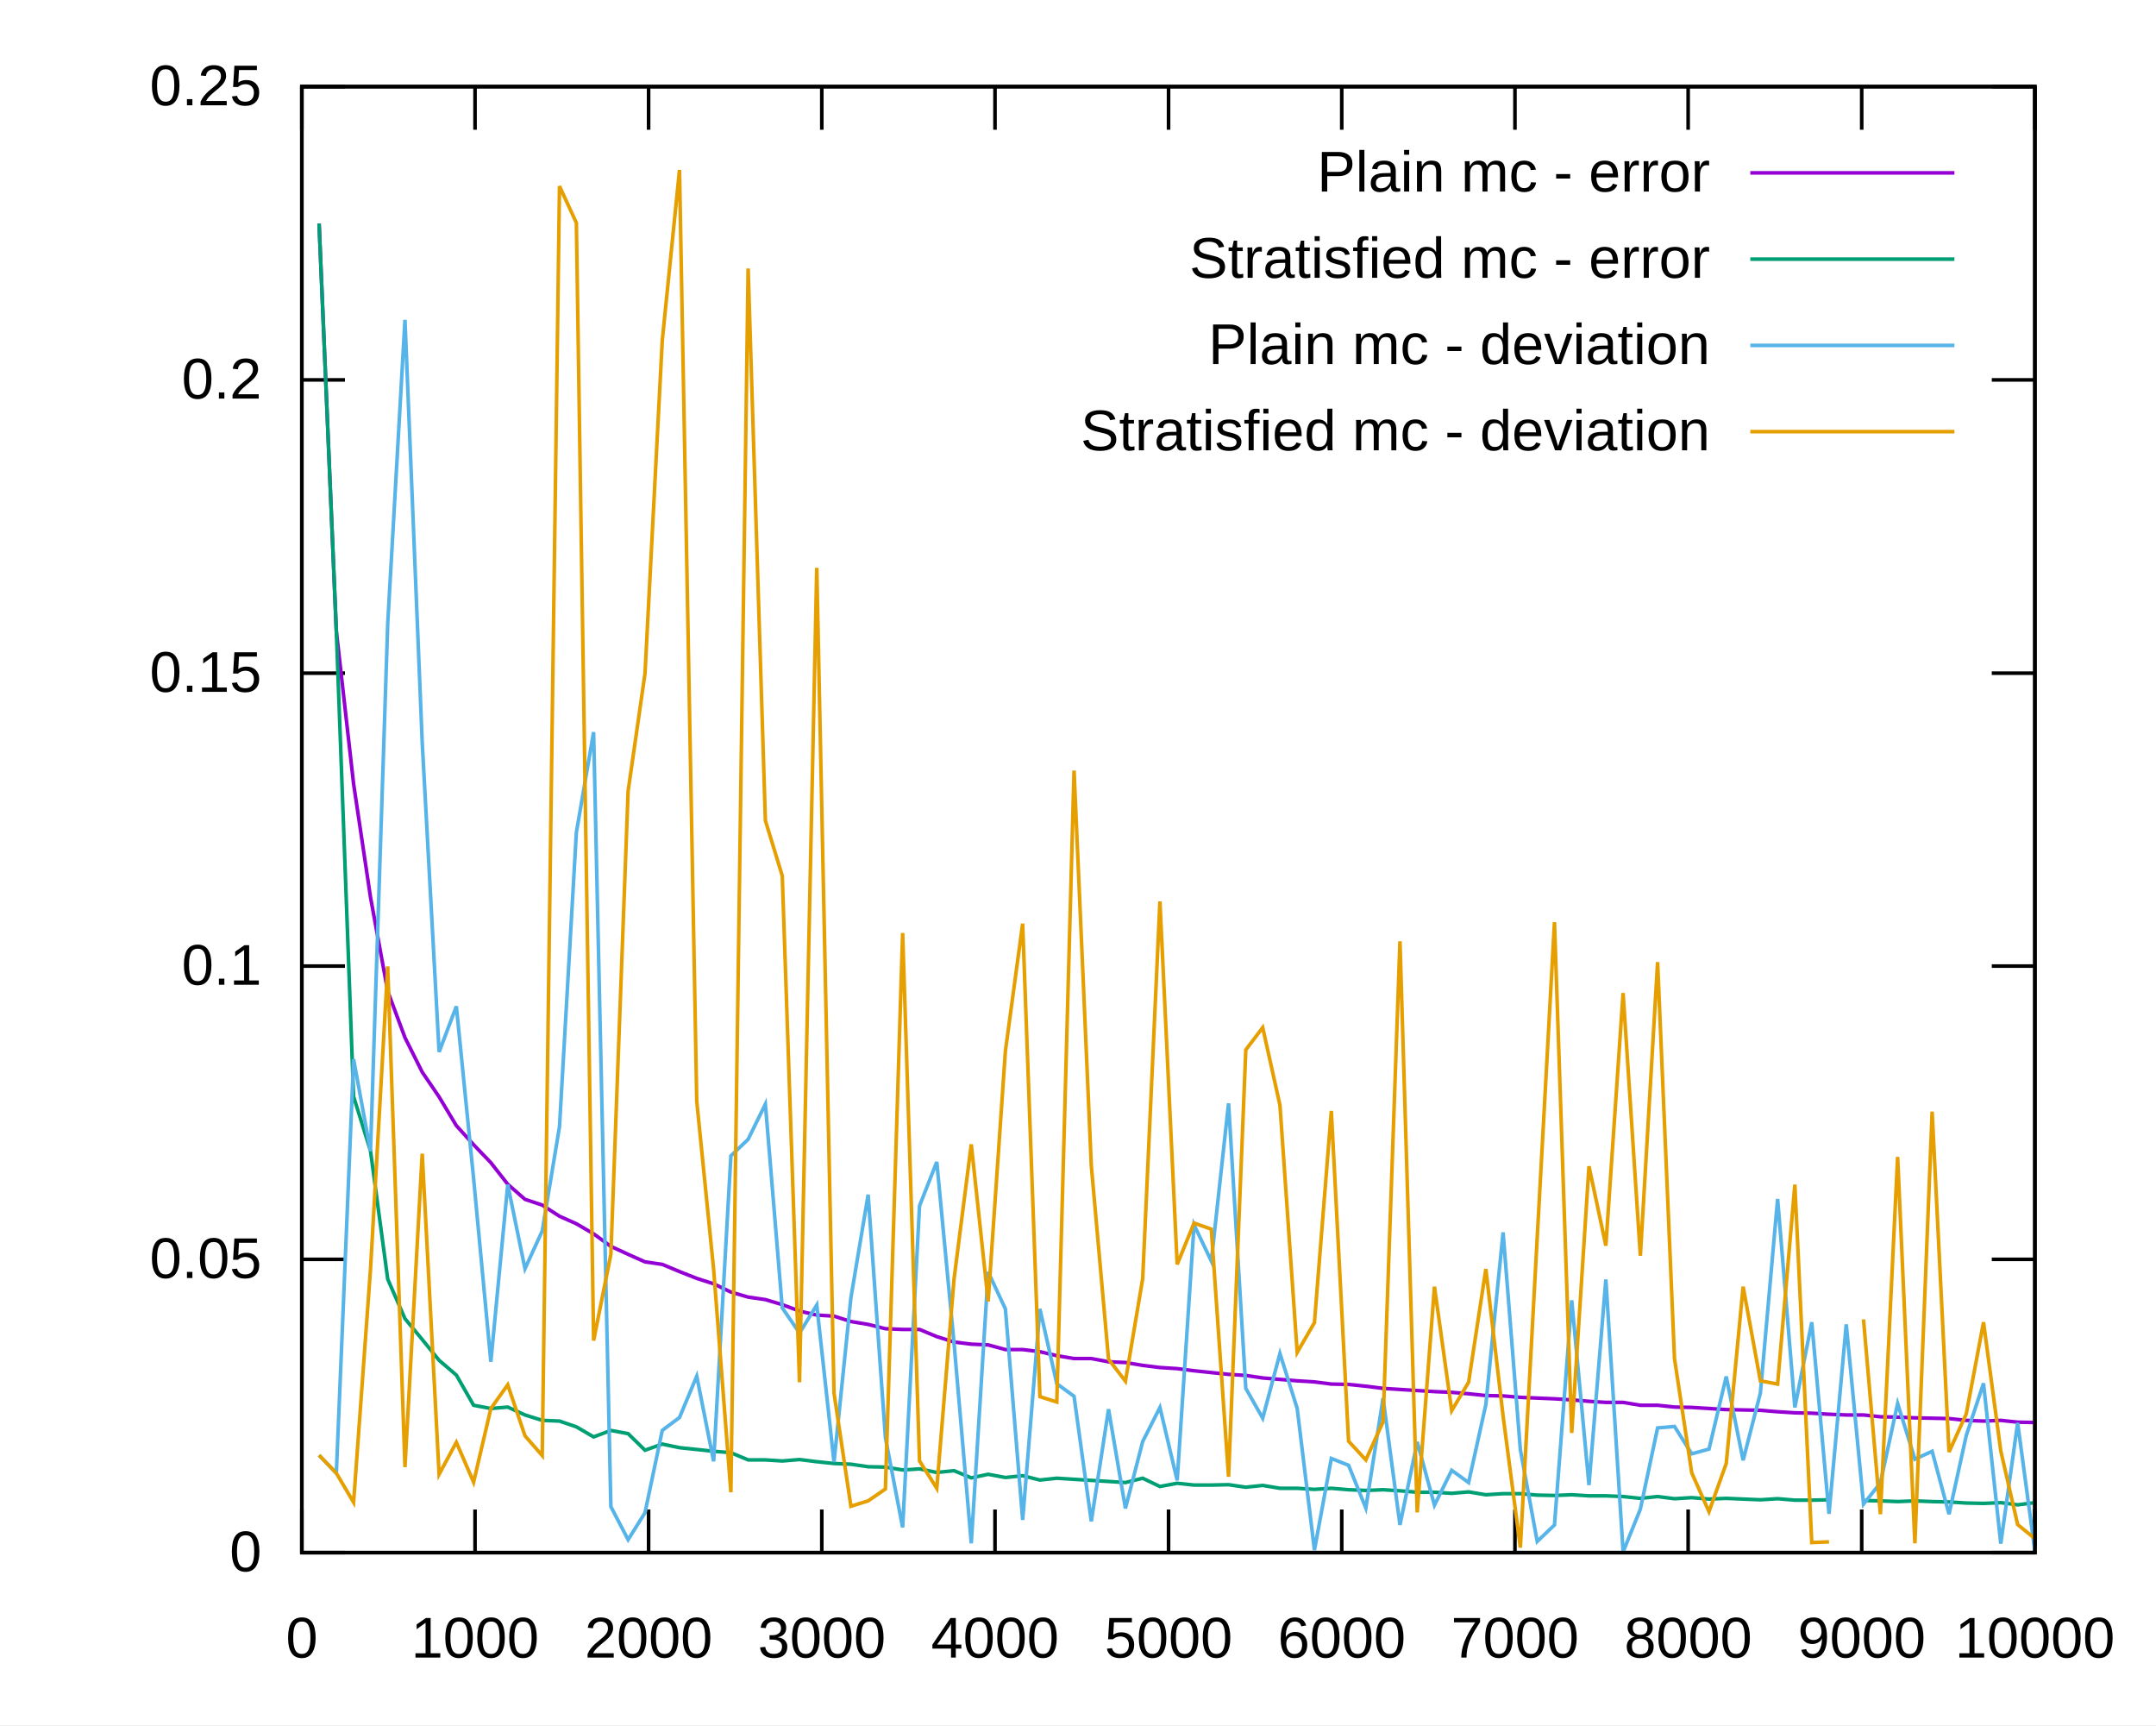
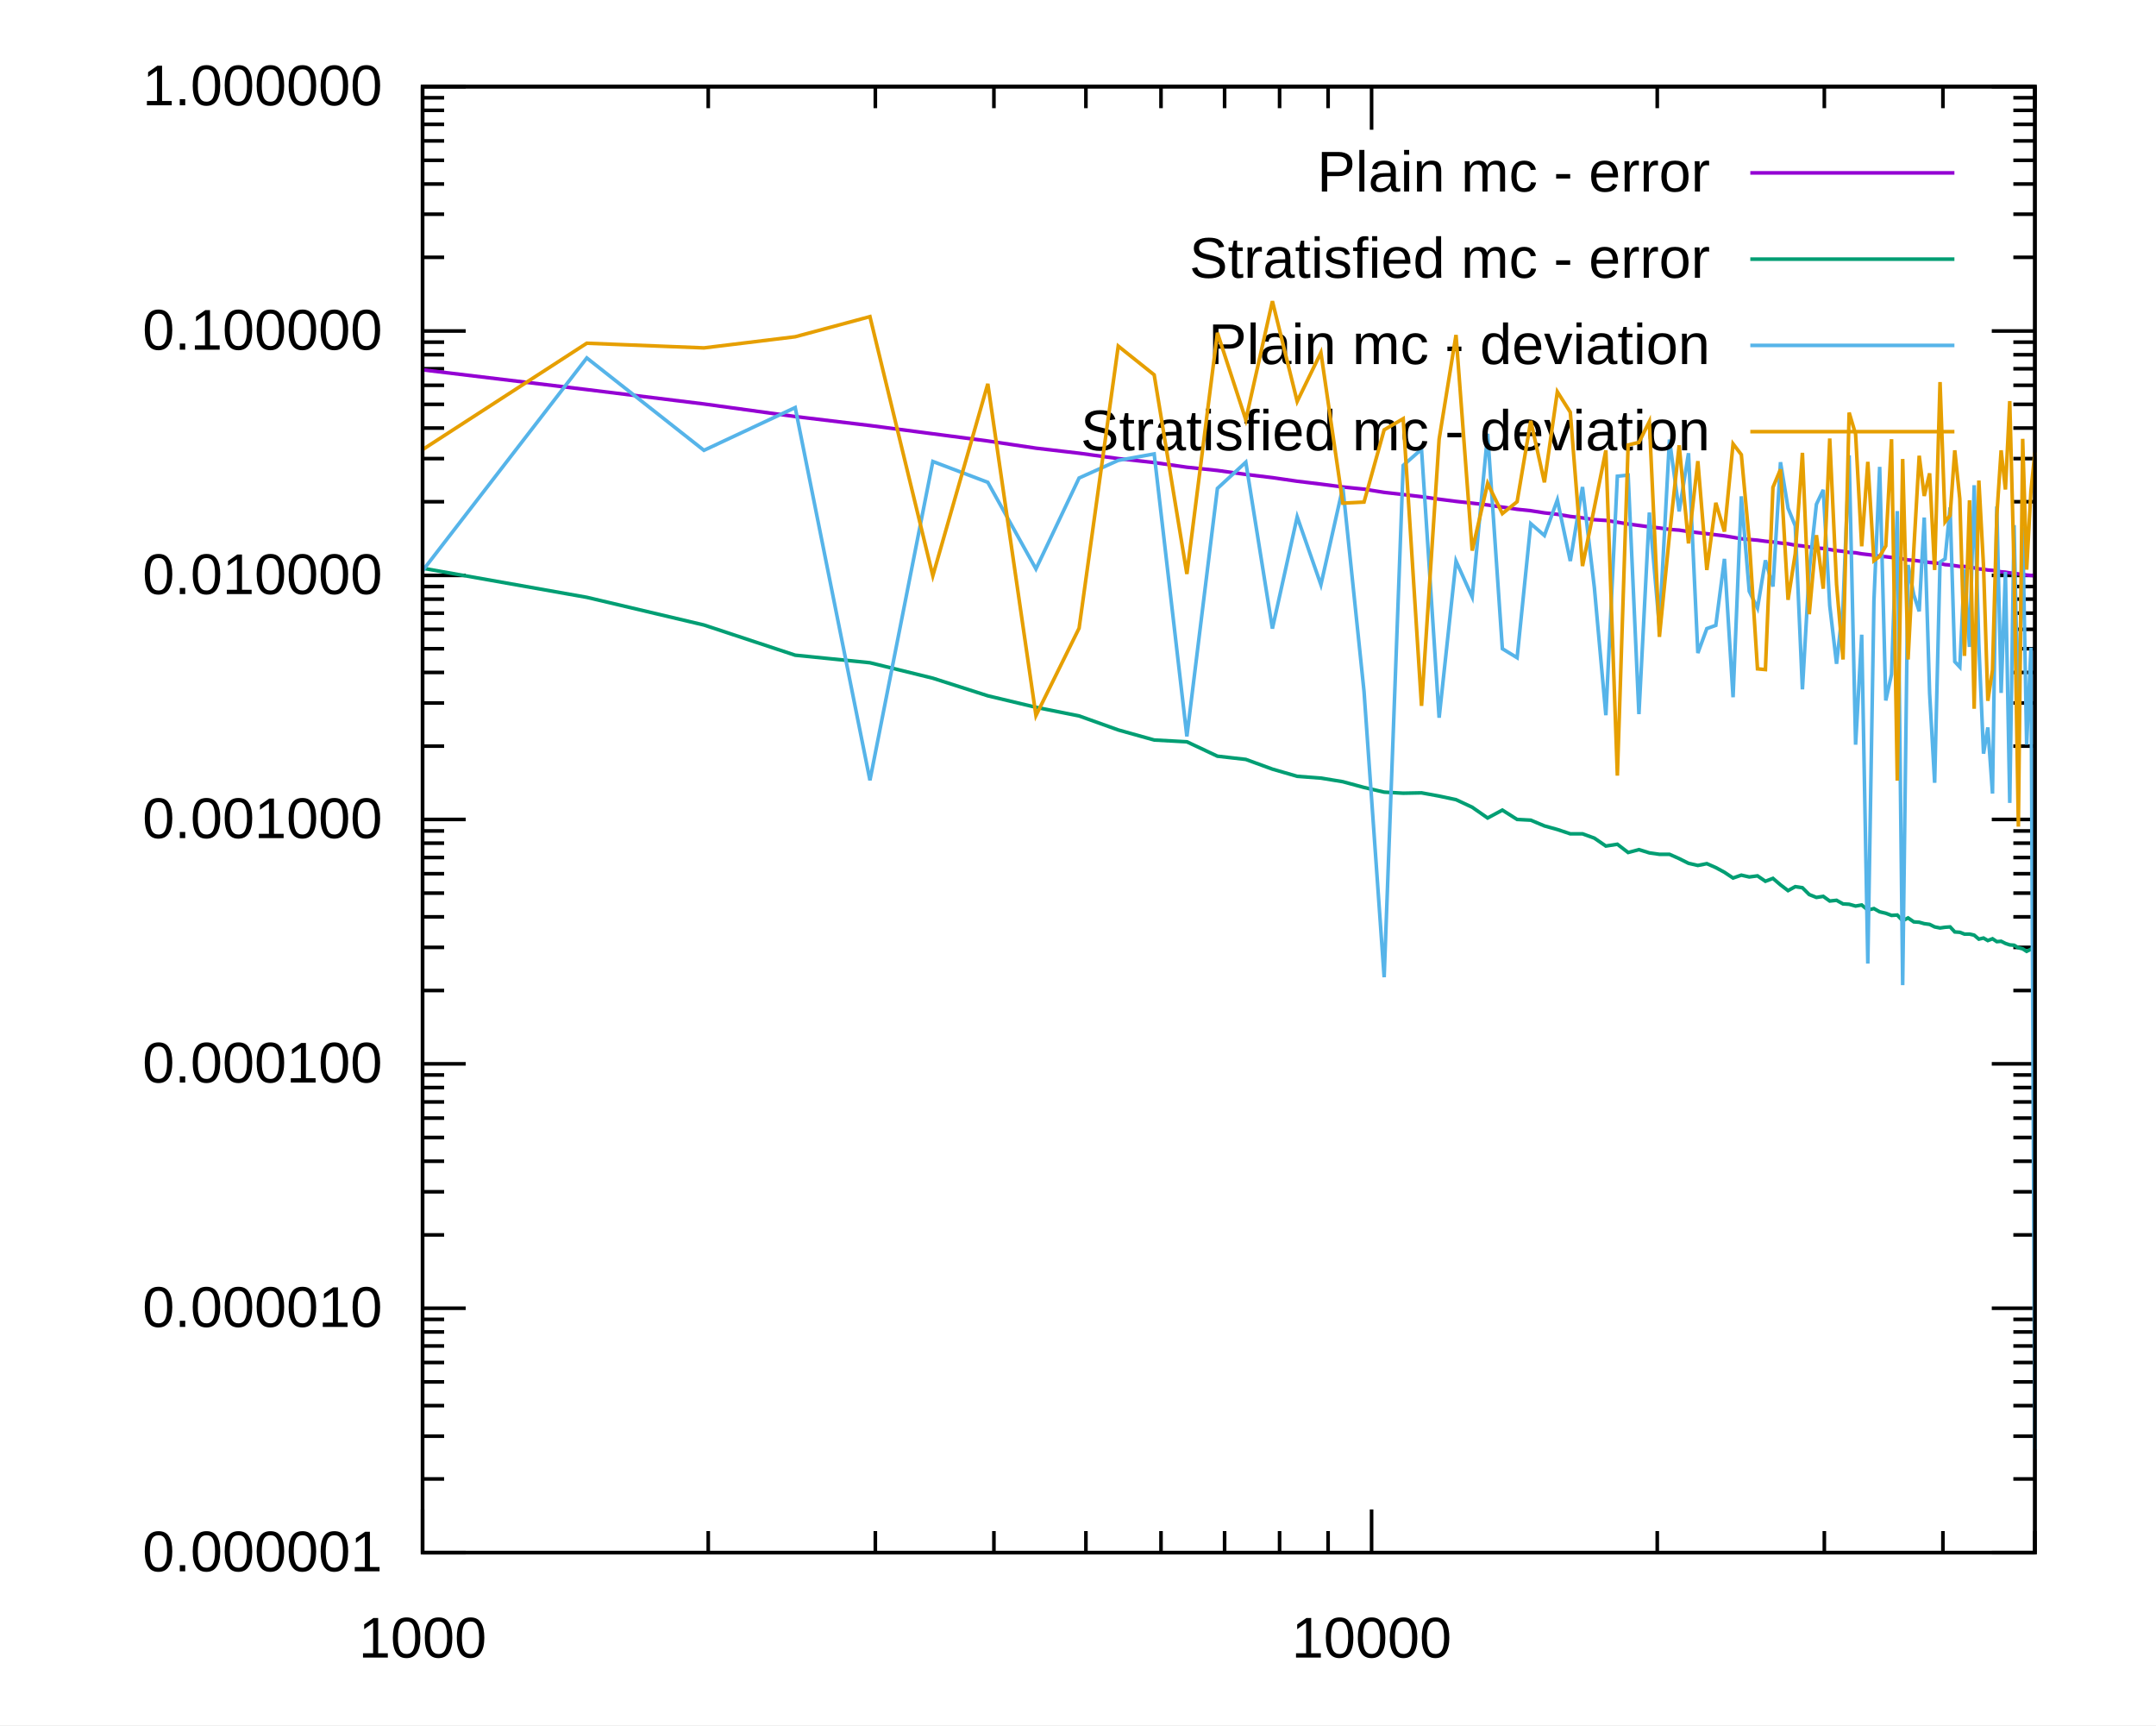
<svg xmlns="http://www.w3.org/2000/svg" xmlns:xlink="http://www.w3.org/1999/xlink" width="600" height="480" viewBox="0 0 600 480">
  <g id="gnuplot_canvas">
    <rect x="0" y="0" width="600" height="480" fill="#ffffff" />
    <defs>
      <circle id="gpDot" r="0.5" stroke-width="0.5" />
      <path id="gpPt0" stroke-width="0.167" stroke="currentColor" d="M-1,0 h2 M0,-1 v2" />
      <path id="gpPt1" stroke-width="0.167" stroke="currentColor" d="M-1,-1 L1,1 M1,-1 L-1,1" />
      <path id="gpPt2" stroke-width="0.167" stroke="currentColor" d="M-1,0 L1,0 M0,-1 L0,1 M-1,-1 L1,1 M-1,1 L1,-1" />
      <rect id="gpPt3" stroke-width="0.167" stroke="currentColor" x="-1" y="-1" width="2" height="2" />
      <rect id="gpPt4" stroke-width="0.167" stroke="currentColor" fill="currentColor" x="-1" y="-1" width="2" height="2" />
      <circle id="gpPt5" stroke-width="0.167" stroke="currentColor" cx="0" cy="0" r="1" />
      <use xlink:href="#gpPt5" id="gpPt6" fill="currentColor" stroke="none" />
      <path id="gpPt7" stroke-width="0.167" stroke="currentColor" d="M0,-1.33 L-1.33,0.67 L1.33,0.67 z" />
      <use xlink:href="#gpPt7" id="gpPt8" fill="currentColor" stroke="none" />
      <use xlink:href="#gpPt7" id="gpPt9" stroke="currentColor" transform="rotate(180)" />
      <use xlink:href="#gpPt9" id="gpPt10" fill="currentColor" stroke="none" />
      <use xlink:href="#gpPt3" id="gpPt11" stroke="currentColor" transform="rotate(45)" />
      <use xlink:href="#gpPt11" id="gpPt12" fill="currentColor" stroke="none" />
      <path id="gpPt13" stroke-width="0.167" stroke="currentColor" d="M0,1.330 L1.265,0.411 L0.782,-1.067 L-0.782,-1.076 L-1.265,0.411 z" />
      <use xlink:href="#gpPt13" id="gpPt14" fill="currentColor" stroke="none" />
      <filter id="textbox" filterUnits="objectBoundingBox" x="0" y="0" height="1" width="1">
        <feFlood flood-color="#FFFFFF" flood-opacity="1" result="bgnd" />
        <feComposite in="SourceGraphic" in2="bgnd" operator="atop" />
      </filter>
      <filter id="greybox" filterUnits="objectBoundingBox" x="0" y="0" height="1" width="1">
        <feFlood flood-color="lightgrey" flood-opacity="1" result="grey" />
        <feComposite in="SourceGraphic" in2="grey" operator="atop" />
      </filter>
    </defs>
    <g fill="none" color="#FFFFFF" stroke="currentColor" stroke-width="1.00" stroke-linecap="butt" stroke-linejoin="miter">
</g>
    <g fill="none" color="black" stroke="currentColor" stroke-width="1.00" stroke-linecap="butt" stroke-linejoin="miter">
-       <path stroke="black" d="M84.0,432.0 L96.0,432.0 M566.3,432.0 L554.3,432.0  " />
-       <g transform="translate(72.8,437.2)" stroke="none" fill="black" font-family="Arial" font-size="16.00" text-anchor="end">
+       <path stroke="black" d="M117.6,432.0 L129.6,432.0 M566.3,432.0 L554.3,432.0  " />
+       <g transform="translate(106.4,437.2)" stroke="none" fill="black" font-family="Arial" font-size="16.00" text-anchor="end">
        <text>
-           <tspan font-family="Arial"> 0</tspan>
+           <tspan font-family="Arial">0.000001</tspan>
        </text>
      </g>
    </g>
    <g fill="none" color="black" stroke="currentColor" stroke-width="1.00" stroke-linecap="butt" stroke-linejoin="miter">
-       <path stroke="black" d="M84.0,350.4 L96.0,350.4 M566.3,350.4 L554.3,350.4  " />
-       <g transform="translate(72.8,355.6)" stroke="none" fill="black" font-family="Arial" font-size="16.00" text-anchor="end">
+       <path stroke="black" d="M117.6,411.5 L123.6,411.5 M566.3,411.5 L560.3,411.5 M117.6,399.6 L123.6,399.6 M566.3,399.6 L560.3,399.6   M117.6,391.1 L123.6,391.1 M566.3,391.1 L560.3,391.1 M117.6,384.5 L123.6,384.5 M566.3,384.5 L560.3,384.5   M117.6,379.1 L123.6,379.1 M566.3,379.1 L560.3,379.1 M117.6,374.5 L123.6,374.5 M566.3,374.5 L560.3,374.5   M117.6,370.6 L123.6,370.6 M566.3,370.6 L560.3,370.6 M117.6,367.1 L123.6,367.1 M566.3,367.1 L560.3,367.1   M117.6,364.0 L129.6,364.0 M566.3,364.0 L554.3,364.0  " />
+       <g transform="translate(106.4,369.2)" stroke="none" fill="black" font-family="Arial" font-size="16.00" text-anchor="end">
        <text>
-           <tspan font-family="Arial"> 0.05</tspan>
+           <tspan font-family="Arial">0.000010</tspan>
        </text>
      </g>
    </g>
    <g fill="none" color="black" stroke="currentColor" stroke-width="1.00" stroke-linecap="butt" stroke-linejoin="miter">
-       <path stroke="black" d="M84.0,268.8 L96.0,268.8 M566.3,268.8 L554.3,268.8  " />
-       <g transform="translate(72.8,274.0)" stroke="none" fill="black" font-family="Arial" font-size="16.00" text-anchor="end">
+       <path stroke="black" d="M117.6,343.6 L123.6,343.6 M566.3,343.6 L560.3,343.6 M117.6,331.6 L123.6,331.6 M566.3,331.6 L560.3,331.6   M117.6,323.1 L123.6,323.1 M566.3,323.1 L560.3,323.1 M117.6,316.5 L123.6,316.5 M566.3,316.5 L560.3,316.5   M117.6,311.1 L123.6,311.1 M566.3,311.1 L560.3,311.1 M117.6,306.6 L123.6,306.6 M566.3,306.6 L560.3,306.6   M117.6,302.6 L123.6,302.6 M566.3,302.6 L560.3,302.6 M117.6,299.1 L123.6,299.1 M566.3,299.1 L560.3,299.1   M117.6,296.0 L129.6,296.0 M566.3,296.0 L554.3,296.0  " />
+       <g transform="translate(106.4,301.2)" stroke="none" fill="black" font-family="Arial" font-size="16.00" text-anchor="end">
        <text>
-           <tspan font-family="Arial"> 0.1</tspan>
+           <tspan font-family="Arial">0.000100</tspan>
        </text>
      </g>
    </g>
    <g fill="none" color="black" stroke="currentColor" stroke-width="1.00" stroke-linecap="butt" stroke-linejoin="miter">
-       <path stroke="black" d="M84.0,187.3 L96.0,187.3 M566.3,187.3 L554.3,187.3  " />
-       <g transform="translate(72.8,192.5)" stroke="none" fill="black" font-family="Arial" font-size="16.00" text-anchor="end">
+       <path stroke="black" d="M117.6,275.6 L123.6,275.6 M566.3,275.6 L560.3,275.6 M117.6,263.6 L123.6,263.6 M566.3,263.6 L560.3,263.6   M117.6,255.1 L123.6,255.1 M566.3,255.1 L560.3,255.1 M117.6,248.5 L123.6,248.5 M566.3,248.5 L560.3,248.5   M117.6,243.1 L123.6,243.1 M566.3,243.1 L560.3,243.1 M117.6,238.6 L123.6,238.6 M566.3,238.6 L560.3,238.6   M117.6,234.6 L123.6,234.6 M566.3,234.6 L560.3,234.6 M117.6,231.2 L123.6,231.2 M566.3,231.2 L560.3,231.2   M117.6,228.0 L129.6,228.0 M566.3,228.0 L554.3,228.0  " />
+       <g transform="translate(106.4,233.2)" stroke="none" fill="black" font-family="Arial" font-size="16.00" text-anchor="end">
        <text>
-           <tspan font-family="Arial"> 0.15</tspan>
+           <tspan font-family="Arial">0.001000</tspan>
        </text>
      </g>
    </g>
    <g fill="none" color="black" stroke="currentColor" stroke-width="1.00" stroke-linecap="butt" stroke-linejoin="miter">
-       <path stroke="black" d="M84.0,105.7 L96.0,105.7 M566.3,105.7 L554.3,105.7  " />
-       <g transform="translate(72.8,110.9)" stroke="none" fill="black" font-family="Arial" font-size="16.00" text-anchor="end">
+       <path stroke="black" d="M117.6,207.6 L123.6,207.6 M566.3,207.6 L560.3,207.6 M117.6,195.6 L123.6,195.6 M566.3,195.6 L560.3,195.6   M117.6,187.1 L123.6,187.1 M566.3,187.1 L560.3,187.1 M117.6,180.5 L123.6,180.5 M566.3,180.5 L560.3,180.5   M117.6,175.1 L123.6,175.1 M566.3,175.1 L560.3,175.1 M117.6,170.6 L123.6,170.6 M566.3,170.6 L560.3,170.6   M117.6,166.7 L123.6,166.7 M566.3,166.7 L560.3,166.7 M117.6,163.2 L123.6,163.2 M566.3,163.2 L560.3,163.2   M117.6,160.1 L129.6,160.1 M566.3,160.1 L554.3,160.1  " />
+       <g transform="translate(106.4,165.3)" stroke="none" fill="black" font-family="Arial" font-size="16.00" text-anchor="end">
        <text>
-           <tspan font-family="Arial"> 0.2</tspan>
+           <tspan font-family="Arial">0.010000</tspan>
        </text>
      </g>
    </g>
    <g fill="none" color="black" stroke="currentColor" stroke-width="1.00" stroke-linecap="butt" stroke-linejoin="miter">
-       <path stroke="black" d="M84.0,24.1 L96.0,24.1 M566.3,24.1 L554.3,24.1  " />
-       <g transform="translate(72.8,29.3)" stroke="none" fill="black" font-family="Arial" font-size="16.00" text-anchor="end">
+       <path stroke="black" d="M117.6,139.6 L123.6,139.6 M566.3,139.6 L560.3,139.6 M117.6,127.6 L123.6,127.6 M566.3,127.6 L560.3,127.6   M117.6,119.1 L123.6,119.1 M566.3,119.1 L560.3,119.1 M117.6,112.5 L123.6,112.5 M566.3,112.5 L560.3,112.5   M117.6,107.2 L123.6,107.2 M566.3,107.2 L560.3,107.2 M117.6,102.6 L123.6,102.6 M566.3,102.6 L560.3,102.6   M117.6,98.7 L123.6,98.7 M566.3,98.7 L560.3,98.7 M117.6,95.2 L123.6,95.2 M566.3,95.2 L560.3,95.2   M117.6,92.1 L129.6,92.1 M566.3,92.1 L554.3,92.1  " />
+       <g transform="translate(106.4,97.3)" stroke="none" fill="black" font-family="Arial" font-size="16.00" text-anchor="end">
        <text>
-           <tspan font-family="Arial"> 0.25</tspan>
+           <tspan font-family="Arial">0.100000</tspan>
        </text>
      </g>
    </g>
    <g fill="none" color="black" stroke="currentColor" stroke-width="1.00" stroke-linecap="butt" stroke-linejoin="miter">
-       <path stroke="black" d="M84.0,432.0 L84.0,420.0 M84.0,24.1 L84.0,36.1  " />
-       <g transform="translate(84.0,461.2)" stroke="none" fill="black" font-family="Arial" font-size="16.00" text-anchor="middle">
+       <path stroke="black" d="M117.6,71.6 L123.6,71.6 M566.3,71.6 L560.3,71.6 M117.6,59.6 L123.6,59.6 M566.3,59.6 L560.3,59.6   M117.6,51.2 L123.6,51.2 M566.3,51.2 L560.3,51.2 M117.6,44.6 L123.6,44.6 M566.3,44.6 L560.3,44.6   M117.6,39.2 L123.6,39.2 M566.3,39.2 L560.3,39.2 M117.6,34.6 L123.6,34.6 M566.3,34.6 L560.3,34.6   M117.6,30.7 L123.6,30.7 M566.3,30.7 L560.3,30.7 M117.6,27.2 L123.6,27.2 M566.3,27.2 L560.3,27.2   M117.6,24.1 L129.6,24.1 M566.3,24.1 L554.3,24.1  " />
+       <g transform="translate(106.4,29.3)" stroke="none" fill="black" font-family="Arial" font-size="16.00" text-anchor="end">
        <text>
-           <tspan font-family="Arial"> 0</tspan>
+           <tspan font-family="Arial">1.000000</tspan>
        </text>
      </g>
    </g>
    <g fill="none" color="black" stroke="currentColor" stroke-width="1.00" stroke-linecap="butt" stroke-linejoin="miter">
-       <path stroke="black" d="M132.2,432.0 L132.2,420.0 M132.2,24.1 L132.2,36.1  " />
-       <g transform="translate(132.2,461.2)" stroke="none" fill="black" font-family="Arial" font-size="16.00" text-anchor="middle">
+       <path stroke="black" d="M117.6,432.0 L117.6,420.0 M117.6,24.1 L117.6,36.1  " />
+       <g transform="translate(117.6,461.2)" stroke="none" fill="black" font-family="Arial" font-size="16.00" text-anchor="middle">
        <text>
          <tspan font-family="Arial"> 1000</tspan>
        </text>
      </g>
    </g>
    <g fill="none" color="black" stroke="currentColor" stroke-width="1.00" stroke-linecap="butt" stroke-linejoin="miter">
-       <path stroke="black" d="M180.5,432.0 L180.5,420.0 M180.5,24.1 L180.5,36.1  " />
-       <g transform="translate(180.5,461.2)" stroke="none" fill="black" font-family="Arial" font-size="16.00" text-anchor="middle">
-         <text>
-           <tspan font-family="Arial"> 2000</tspan>
-         </text>
-       </g>
-     </g>
-     <g fill="none" color="black" stroke="currentColor" stroke-width="1.00" stroke-linecap="butt" stroke-linejoin="miter">
-       <path stroke="black" d="M228.7,432.0 L228.7,420.0 M228.7,24.1 L228.7,36.1  " />
-       <g transform="translate(228.7,461.2)" stroke="none" fill="black" font-family="Arial" font-size="16.00" text-anchor="middle">
-         <text>
-           <tspan font-family="Arial"> 3000</tspan>
-         </text>
-       </g>
-     </g>
-     <g fill="none" color="black" stroke="currentColor" stroke-width="1.00" stroke-linecap="butt" stroke-linejoin="miter">
-       <path stroke="black" d="M276.9,432.0 L276.9,420.0 M276.9,24.1 L276.9,36.1  " />
-       <g transform="translate(276.9,461.2)" stroke="none" fill="black" font-family="Arial" font-size="16.00" text-anchor="middle">
-         <text>
-           <tspan font-family="Arial"> 4000</tspan>
-         </text>
-       </g>
-     </g>
-     <g fill="none" color="black" stroke="currentColor" stroke-width="1.00" stroke-linecap="butt" stroke-linejoin="miter">
-       <path stroke="black" d="M325.2,432.0 L325.2,420.0 M325.2,24.1 L325.2,36.1  " />
-       <g transform="translate(325.2,461.2)" stroke="none" fill="black" font-family="Arial" font-size="16.00" text-anchor="middle">
-         <text>
-           <tspan font-family="Arial"> 5000</tspan>
-         </text>
-       </g>
-     </g>
-     <g fill="none" color="black" stroke="currentColor" stroke-width="1.00" stroke-linecap="butt" stroke-linejoin="miter">
-       <path stroke="black" d="M373.4,432.0 L373.4,420.0 M373.4,24.1 L373.4,36.1  " />
-       <g transform="translate(373.4,461.2)" stroke="none" fill="black" font-family="Arial" font-size="16.00" text-anchor="middle">
-         <text>
-           <tspan font-family="Arial"> 6000</tspan>
-         </text>
-       </g>
-     </g>
-     <g fill="none" color="black" stroke="currentColor" stroke-width="1.00" stroke-linecap="butt" stroke-linejoin="miter">
-       <path stroke="black" d="M421.6,432.0 L421.6,420.0 M421.6,24.1 L421.6,36.1  " />
-       <g transform="translate(421.6,461.2)" stroke="none" fill="black" font-family="Arial" font-size="16.00" text-anchor="middle">
-         <text>
-           <tspan font-family="Arial"> 7000</tspan>
-         </text>
-       </g>
-     </g>
-     <g fill="none" color="black" stroke="currentColor" stroke-width="1.00" stroke-linecap="butt" stroke-linejoin="miter">
-       <path stroke="black" d="M469.8,432.0 L469.8,420.0 M469.8,24.1 L469.8,36.1  " />
-       <g transform="translate(469.8,461.2)" stroke="none" fill="black" font-family="Arial" font-size="16.00" text-anchor="middle">
-         <text>
-           <tspan font-family="Arial"> 8000</tspan>
-         </text>
-       </g>
-     </g>
-     <g fill="none" color="black" stroke="currentColor" stroke-width="1.00" stroke-linecap="butt" stroke-linejoin="miter">
-       <path stroke="black" d="M518.1,432.0 L518.1,420.0 M518.1,24.1 L518.1,36.1  " />
-       <g transform="translate(518.1,461.2)" stroke="none" fill="black" font-family="Arial" font-size="16.00" text-anchor="middle">
-         <text>
-           <tspan font-family="Arial"> 9000</tspan>
-         </text>
-       </g>
-     </g>
-     <g fill="none" color="black" stroke="currentColor" stroke-width="1.00" stroke-linecap="butt" stroke-linejoin="miter">
-       <path stroke="black" d="M566.3,432.0 L566.3,420.0 M566.3,24.1 L566.3,36.1  " />
-       <g transform="translate(566.3,461.2)" stroke="none" fill="black" font-family="Arial" font-size="16.00" text-anchor="middle">
+       <path stroke="black" d="M197.1,432.0 L197.1,426.0 M197.1,24.1 L197.1,30.1 M243.6,432.0 L243.6,426.0 M243.6,24.1 L243.6,30.1   M276.6,432.0 L276.6,426.0 M276.6,24.1 L276.6,30.1 M302.2,432.0 L302.2,426.0 M302.2,24.1 L302.2,30.1   M323.1,432.0 L323.1,426.0 M323.1,24.1 L323.1,30.1 M340.8,432.0 L340.8,426.0 M340.8,24.1 L340.8,30.1   M356.1,432.0 L356.1,426.0 M356.1,24.1 L356.1,30.1 M369.6,432.0 L369.6,426.0 M369.6,24.1 L369.6,30.1   M381.7,432.0 L381.7,420.0 M381.7,24.1 L381.7,36.1  " />
+       <g transform="translate(381.7,461.2)" stroke="none" fill="black" font-family="Arial" font-size="16.00" text-anchor="middle">
        <text>
          <tspan font-family="Arial"> 10000</tspan>
        </text>
      </g>
    </g>
    <g fill="none" color="black" stroke="currentColor" stroke-width="1.00" stroke-linecap="butt" stroke-linejoin="miter">
- </g>
+       <path stroke="black" d="M461.2,432.0 L461.2,426.0 M461.2,24.1 L461.2,30.1 M507.7,432.0 L507.7,426.0 M507.7,24.1 L507.7,30.1   M540.7,432.0 L540.7,426.0 M540.7,24.1 L540.7,30.1 M566.3,432.0 L566.3,426.0 M566.3,24.1 L566.3,30.1    " />
+     </g>
    <g fill="none" color="black" stroke="currentColor" stroke-width="1.00" stroke-linecap="butt" stroke-linejoin="miter">
-       <path stroke="black" d="M84.0,24.1 L84.0,432.0 L566.3,432.0 L566.3,24.1 L84.0,24.1 Z  " />
+       <path stroke="black" d="M117.6,24.1 L117.6,432.0 L566.3,432.0 L566.3,24.1 L117.6,24.1 Z  " />
    </g>
    <g fill="none" color="black" stroke="currentColor" stroke-width="1.00" stroke-linecap="butt" stroke-linejoin="miter">
</g>
    <g id="gnuplot_plot_1">
      <g fill="none" color="black" stroke="currentColor" stroke-width="1.00" stroke-linecap="butt" stroke-linejoin="miter">
        <g transform="translate(475.9,53.3)" stroke="none" fill="black" font-family="Arial" font-size="16.00" text-anchor="end">
          <text>
            <tspan font-family="Arial">Plain mc - error</tspan>
          </text>
        </g>
      </g>
      <g fill="none" color="black" stroke="currentColor" stroke-width="1.00" stroke-linecap="butt" stroke-linejoin="miter">
-         <path stroke="rgb(148,   0, 211)" d="M487.1,48.1 L543.9,48.1 M88.8,62.2 L93.6,175.6 L98.4,218.1 L103.1,249.6 L107.9,275.8 L112.7,288.7   L117.5,298.3 L122.2,305.2 L127.0,313.2 L131.8,318.5 L136.6,323.5 L141.3,329.5 L146.1,333.7 L150.9,335.3   L155.7,338.4 L160.4,340.5 L165.2,343.3 L170.0,346.8 L174.8,349.0 L179.5,351.1 L184.3,351.8 L189.1,353.8   L193.9,355.7 L198.6,357.2 L203.4,359.5 L208.2,360.9 L213.0,361.6 L217.7,363.0 L222.5,364.8 L227.3,365.9   L232.1,366.2 L236.8,367.7 L241.6,368.5 L246.4,369.7 L251.2,369.9 L255.9,369.9 L260.7,371.9 L265.5,373.4   L270.3,374.0 L275.0,374.2 L279.8,375.5 L284.6,375.5 L289.4,376.1 L294.1,377.2 L298.9,378.0 L303.7,378.0   L308.5,378.9 L313.2,379.1 L318.0,379.9 L322.8,380.5 L327.6,380.8 L332.3,381.4 L337.1,381.9 L341.9,382.4   L346.7,382.7 L351.4,383.4 L356.2,383.8 L361.0,384.2 L365.8,384.5 L370.5,385.1 L375.3,385.2 L380.1,385.7   L384.9,386.3 L389.6,386.6 L394.4,386.9 L399.2,387.2 L404.0,387.4 L408.7,387.8 L413.5,388.3 L418.3,388.4   L423.1,388.8 L427.8,389.0 L432.6,389.2 L437.4,389.5 L442.2,389.9 L446.9,390.2 L451.7,390.2 L456.5,391.0   L461.3,391.0 L466.0,391.5 L470.8,391.6 L475.6,391.9 L480.4,392.2 L485.1,392.3 L489.9,392.4 L494.7,392.8   L499.5,393.1 L504.2,393.2 L509.0,393.5 L513.8,393.7 L518.6,393.7 L523.3,394.2 L528.1,394.3 L532.9,394.5   L537.7,394.6 L542.4,394.7 L547.2,395.2 L552.0,395.4 L556.8,395.2 L561.5,395.7 L566.3,395.8  " />
+         <path stroke="rgb(148,   0, 211)" d="M487.1,48.1 L543.9,48.1 M117.6,102.9 L163.3,108.4 L195.9,112.4 L221.3,115.9 L242.1,118.4 L259.6,120.7   L274.9,122.7 L288.3,124.7 L300.3,126.1 L311.2,127.6 L321.2,128.7 L330.3,130.0 L338.8,130.9 L346.7,132.0   L354.1,132.9 L361.0,133.9 L367.6,134.7 L373.7,135.5 L379.6,136.1 L385.2,137.0 L390.5,137.6 L395.6,138.2   L400.5,138.9 L405.2,139.5 L409.7,140.0 L414.0,140.5 L418.1,141.1 L422.2,141.7 L426.0,142.1 L429.8,142.7   L433.4,143.1 L437.0,143.7 L440.4,144.1 L443.7,144.6 L446.9,144.8 L450.1,145.3 L453.1,145.8 L456.1,146.2   L459.0,146.6 L461.8,146.9 L464.6,147.3 L467.3,147.5 L469.9,147.9 L472.5,148.2 L475.0,148.5 L477.5,148.8   L479.9,149.1 L482.3,149.5 L484.6,149.9 L486.8,150.1 L489.1,150.3 L491.3,150.6 L493.4,150.8 L495.5,151.1   L497.6,151.3 L499.6,151.7 L501.6,151.9 L503.5,152.2 L505.5,152.5 L507.4,152.6 L509.2,152.9 L511.1,153.2   L512.9,153.4 L514.6,153.7 L516.4,153.8 L518.1,154.1 L519.8,154.3 L521.5,154.5 L523.1,154.8 L524.8,154.9   L526.4,155.1 L528.0,155.3 L529.5,155.5 L531.0,155.8 L532.6,155.9 L534.1,156.1 L535.5,156.3 L537.0,156.5   L538.4,156.6 L539.9,156.8 L541.3,157.1 L542.7,157.2 L544.0,157.4 L545.4,157.6 L546.7,157.6 L548.1,157.9   L549.4,158.0 L550.7,158.3 L552.0,158.4 L553.2,158.6 L554.5,158.7 L555.7,158.9 L556.9,159.1 L558.1,159.2   L559.3,159.4 L560.5,159.5 L561.7,159.7 L562.9,159.8 L564.0,160.0 L565.2,160.1 L566.3,160.2  " />
      </g>
    </g>
    <g id="gnuplot_plot_2">
      <g fill="none" color="black" stroke="currentColor" stroke-width="1.00" stroke-linecap="butt" stroke-linejoin="miter">
        <g transform="translate(475.9,77.3)" stroke="none" fill="black" font-family="Arial" font-size="16.00" text-anchor="end">
          <text>
            <tspan font-family="Arial">Stratisfied mc - error</tspan>
          </text>
        </g>
      </g>
      <g fill="none" color="black" stroke="currentColor" stroke-width="1.00" stroke-linecap="butt" stroke-linejoin="miter">
-         <path stroke="rgb(  0, 158, 115)" d="M487.1,72.1 L543.9,72.1 M88.8,62.2 L93.6,175.6 L98.4,305.1 L103.1,320.2 L107.9,355.9 L112.7,366.9   L117.5,372.7 L122.2,378.5 L127.0,382.6 L131.8,391.0 L136.6,391.9 L141.3,391.5 L146.1,393.7 L150.9,395.2   L155.7,395.4 L160.4,397.0 L165.2,399.8 L170.0,398.0 L174.8,398.9 L179.5,403.5 L184.3,401.8 L189.1,402.8   L193.9,403.3 L198.6,403.8 L203.4,404.2 L208.2,406.2 L213.0,406.2 L217.7,406.5 L222.5,406.1 L227.3,406.7   L232.1,407.2 L236.8,407.4 L241.6,408.1 L246.4,408.2 L251.2,409.0 L255.9,408.7 L260.7,409.7 L265.5,409.2   L270.3,411.2 L275.0,410.2 L279.8,411.1 L284.6,410.6 L289.4,411.8 L294.1,411.3 L298.9,411.6 L303.7,411.9   L308.5,412.2 L313.2,412.5 L318.0,411.3 L322.8,413.6 L327.6,412.7 L332.3,413.2 L337.1,413.2 L341.9,413.1   L346.7,413.8 L351.4,413.3 L356.2,414.1 L361.0,414.1 L365.8,414.4 L370.5,414.1 L375.3,414.5 L380.1,414.7   L384.9,414.5 L389.6,414.8 L394.4,415.2 L399.2,415.2 L404.0,415.5 L408.7,415.1 L413.5,415.9 L418.3,415.6   L423.1,415.6 L427.8,416.0 L432.6,416.1 L437.4,415.9 L442.2,416.2 L446.9,416.2 L451.7,416.4 L456.5,416.9   L461.3,416.4 L466.0,417.0 L470.8,416.7 L475.6,417.1 L480.4,416.9 L485.1,417.1 L489.9,417.3 L494.7,417.0   L499.5,417.4 L504.2,417.4 L509.0,417.3 M518.6,417.5 L523.3,417.6 L528.1,417.8 L532.9,417.6 L537.7,417.8   L542.4,417.9 L547.2,418.2 L552.0,418.3 L556.8,418.1 L561.5,418.7 L566.3,418.1  " />
+         <path stroke="rgb(  0, 158, 115)" d="M487.1,72.1 L543.9,72.1 M117.6,158.1 L163.3,166.2 L195.9,173.9 L221.3,182.3 L242.1,184.4 L259.6,188.7   L274.9,193.6 L288.3,196.8 L300.3,199.2 L311.2,203.1 L321.2,205.9 L330.3,206.4 L338.8,210.4 L346.7,211.3   L354.1,214.0 L361.0,216.0 L367.6,216.5 L373.7,217.5 L379.6,219.1 L385.2,220.4 L390.5,220.7 L395.6,220.6   L400.5,221.5 L405.2,222.5 L409.7,224.6 L414.0,227.6 L418.1,225.4 L422.2,228.0 L426.0,228.2 L429.8,229.8   L433.4,230.8 L437.0,232.0 L440.4,232.0 L443.7,233.2 L446.9,235.4 L450.1,234.9 L453.1,237.2 L456.1,236.4   L459.0,237.3 L461.8,237.7 L464.6,237.7 L467.3,238.9 L469.9,240.2 L472.5,240.8 L475.0,240.3 L477.5,241.4   L479.9,242.7 L482.3,244.3 L484.6,243.5 L486.8,244.0 L489.1,243.7 L491.3,245.2 L493.4,244.4 L495.5,246.2   L497.6,247.8 L499.6,246.7 L501.6,247.0 L503.5,248.9 L505.5,249.7 L507.4,249.4 L509.2,250.7 L511.1,250.5   L512.9,251.5 L514.6,251.6 L516.4,252.1 L518.1,251.8 L519.8,253.2 L521.5,252.8 L523.1,253.7 L524.8,254.1   L526.4,254.7 L528.0,254.6 L529.5,256.2 L531.0,255.4 L532.6,256.5 L534.1,256.6 L535.5,257.0 L537.0,257.2   L538.4,257.9 L539.9,258.2 L541.3,258.0 L542.7,257.9 L544.0,259.3 L545.4,259.4 L546.7,259.9 L548.1,259.9   L549.4,260.2 L550.7,261.3 L552.0,261.0 L553.2,261.7 L554.5,261.2 L555.7,262.0 L556.9,261.9 L558.1,262.5   L559.3,262.9 L560.5,263.0 L561.7,263.7 L562.9,264.0 L564.0,264.7 L565.2,264.1 L566.3,264.6  " />
      </g>
    </g>
    <g id="gnuplot_plot_3">
      <g fill="none" color="black" stroke="currentColor" stroke-width="1.00" stroke-linecap="butt" stroke-linejoin="miter">
        <g transform="translate(475.9,101.3)" stroke="none" fill="black" font-family="Arial" font-size="16.00" text-anchor="end">
          <text>
            <tspan font-family="Arial">Plain mc - deviation</tspan>
          </text>
        </g>
      </g>
      <g fill="none" color="black" stroke="currentColor" stroke-width="1.00" stroke-linecap="butt" stroke-linejoin="miter">
-         <path stroke="rgb( 86, 180, 233)" d="M487.1,96.1 L543.9,96.1 M88.8,404.9 L93.6,409.9 L98.4,294.7 L103.1,320.3 L107.9,173.5 L112.7,89.0   L117.5,206.6 L122.2,292.7 L127.0,280.0 L131.8,327.9 L136.6,378.9 L141.3,329.6 L146.1,353.0 L150.9,342.5   L155.7,313.5 L160.4,231.6 L165.2,203.7 L170.0,419.2 L174.8,428.4 L179.5,420.9 L184.3,398.0 L189.1,394.4   L193.9,382.9 L198.6,406.6 L203.4,321.6 L208.2,317.0 L213.0,307.2 L217.7,363.9 L222.5,370.9 L227.3,363.1   L232.1,406.8 L236.8,361.1 L241.6,332.4 L246.4,400.0 L251.2,425.0 L255.9,335.5 L260.7,323.3 L265.5,373.7   L270.3,429.4 L275.0,353.9 L279.8,364.2 L284.6,422.9 L289.4,364.2 L294.1,385.0 L298.9,388.5 L303.7,423.3   L308.5,392.1 L313.2,419.7 L318.0,401.1 L322.8,391.6 L327.6,411.9 L332.3,340.8 L337.1,350.9 L341.9,307.0   L346.7,386.3 L351.4,394.6 L356.2,376.6 L361.0,391.9 L365.8,431.3 L370.5,405.8 L375.3,407.7 L380.1,419.6   L384.9,389.0 L389.6,424.3 L394.4,401.2 L399.2,418.8 L404.0,409.1 L408.7,412.5 L413.5,390.8 L418.3,342.9   L423.1,403.3 L427.8,428.9 L432.6,424.3 L437.4,361.8 L442.2,413.2 L446.9,356.0 L451.7,431.8 L456.5,419.9   L461.3,397.3 L466.0,396.9 L470.8,404.5 L475.6,403.2 L480.4,383.0 L485.1,406.3 L489.9,387.6 L494.7,333.6   L499.5,391.6 L504.2,367.9 L509.0,421.2 L513.8,368.5 L518.6,418.5 L523.3,412.6 L528.1,390.5 L532.9,406.0   L537.7,403.8 L542.4,421.3 L547.2,399.4 L552.0,384.9 L556.8,429.5 L561.5,395.9 L566.3,431.6  " />
+         <path stroke="rgb( 86, 180, 233)" d="M487.1,96.1 L543.9,96.1 M117.6,158.8 L163.3,99.6 L195.9,125.3 L221.3,113.4 L242.1,217.1 L259.6,128.4   L274.9,134.2 L288.3,158.3 L300.3,133.0 L311.2,128.1 L321.2,126.3 L330.3,204.9 L338.8,135.9 L346.7,128.6   L354.1,174.9 L361.0,143.8 L367.6,162.7 L373.7,135.6 L379.6,192.4 L385.2,271.9 L390.5,129.5 L395.6,125.0   L400.5,199.7 L405.2,156.1 L409.7,166.1 L414.0,120.7 L418.1,180.5 L422.2,183.0 L426.0,145.7 L429.8,149.0   L433.4,139.1 L437.0,156.1 L440.4,135.5 L443.7,163.5 L446.9,199.0 L450.1,132.5 L453.1,132.2 L456.1,198.7   L459.0,142.6 L461.8,174.5 L464.6,122.3 L467.3,142.3 L469.9,126.1 L472.5,181.7 L475.0,174.9 L477.5,174.0   L479.9,155.5 L482.3,194.0 L484.6,138.1 L486.8,164.5 L489.1,169.2 L491.3,155.9 L493.4,163.2 L495.5,128.6   L497.6,141.4 L499.6,146.3 L501.6,191.8 L503.5,158.7 L505.5,140.3 L507.4,136.3 L509.2,168.5 L511.1,184.7   L512.9,168.5 L514.6,126.7 L516.4,207.2 L518.1,176.6 L519.8,268.1 L521.5,167.2 L523.1,129.9 L524.8,194.9   L526.4,187.6 L528.0,142.2 L529.5,274.1 L531.0,157.2 L532.6,165.5 L534.1,170.1 L535.5,144.0 L537.0,192.9   L538.4,217.8 L539.9,156.4 L541.3,155.5 L542.7,141.2 L544.0,184.1 L545.4,185.6 L546.7,158.3 L548.1,180.0   L549.4,135.0 L550.7,179.4 L552.0,209.7 L553.2,202.4 L554.5,220.8 L555.7,140.9 L556.9,192.8 L558.1,159.1   L559.3,223.4 L560.5,146.1 L561.7,202.0 L562.9,146.7 L564.0,207.2 L565.2,180.2 L566.3,403.3  " />
      </g>
    </g>
    <g id="gnuplot_plot_4">
      <g fill="none" color="black" stroke="currentColor" stroke-width="1.00" stroke-linecap="butt" stroke-linejoin="miter">
        <g transform="translate(475.9,125.3)" stroke="none" fill="black" font-family="Arial" font-size="16.00" text-anchor="end">
          <text>
            <tspan font-family="Arial">Stratisfied mc - deviation</tspan>
          </text>
        </g>
      </g>
      <g fill="none" color="black" stroke="currentColor" stroke-width="1.00" stroke-linecap="butt" stroke-linejoin="miter">
-         <path stroke="rgb(230, 159,   0)" d="M487.1,120.1 L543.9,120.1 M88.8,404.9 L93.6,409.9 L98.4,418.0 L103.1,353.3 L107.9,268.9 L112.7,408.2   L117.5,321.0 L122.2,410.2 L127.0,401.3 L131.8,412.4 L136.6,391.9 L141.3,385.3 L146.1,399.5 L150.9,405.0   L155.7,51.8 L160.4,62.0 L165.2,373.0 L170.0,349.0 L174.8,220.1 L179.5,187.4 L184.3,94.8 L189.1,47.3   L193.9,306.4 L198.6,353.2 L203.4,415.2 L208.2,74.7 L213.0,228.3 L217.7,243.7 L222.5,384.6 L227.3,158.0   L232.1,387.6 L236.8,419.1 L241.6,417.6 L246.4,414.3 L251.2,259.6 L255.9,406.5 L260.7,414.1 L265.5,355.9   L270.3,318.4 L275.0,362.1 L279.8,292.4 L284.6,257.0 L289.4,388.6 L294.1,390.1 L298.9,214.4 L303.7,324.3   L308.5,378.2 L313.2,384.3 L318.0,355.8 L322.8,250.8 L327.6,351.8 L332.3,340.3 L337.1,342.0 L341.9,410.9   L346.7,292.1 L351.4,285.9 L356.2,307.5 L361.0,376.3 L365.8,368.0 L370.5,309.1 L375.3,401.0 L380.1,406.2   L384.9,395.6 L389.6,261.9 L394.4,420.8 L399.2,358.0 L404.0,392.5 L408.7,384.6 L413.5,353.1 L418.3,394.0   L423.1,430.6 L427.8,344.3 L432.6,256.6 L437.4,398.7 L442.2,324.5 L446.9,346.6 L451.7,276.3 L456.5,349.4   L461.3,267.7 L466.0,378.0 L470.8,409.8 L475.6,420.6 L480.4,407.2 L485.1,358.0 L489.9,384.2 L494.7,385.1   L499.5,329.6 L504.2,429.2 L509.0,429.0 M518.6,367.1 L523.3,421.3 L528.1,321.9 L532.9,429.4 L537.7,309.3   L542.4,404.0 L547.2,393.4 L552.0,367.9 L556.8,403.7 L561.5,424.2 L566.3,428.1  " />
+         <path stroke="rgb(230, 159,   0)" d="M487.1,120.1 L543.9,120.1 M117.6,125.1 L163.3,95.5 L195.9,96.8 L221.3,93.7 L242.1,88.1 L259.6,160.2   L274.9,106.8 L288.3,199.1 L300.3,174.8 L311.2,96.3 L321.2,104.3 L330.3,159.7 L338.8,92.6 L346.7,116.8   L354.1,83.8 L361.0,111.7 L367.6,98.1 L373.7,140.0 L379.6,139.7 L385.2,119.6 L390.5,116.5 L395.6,196.4   L400.5,122.2 L405.2,93.2 L409.7,153.2 L414.0,134.5 L418.1,142.9 L422.2,139.6 L426.0,117.1 L429.8,134.2   L433.4,109.0 L437.0,114.7 L440.4,157.5 L443.7,141.2 L446.9,125.3 L450.1,215.8 L453.1,123.8 L456.1,123.1   L459.0,117.3 L461.8,177.2 L464.6,148.9 L467.3,123.9 L469.9,151.2 L472.5,128.3 L475.0,158.6 L477.5,139.9   L479.9,147.9 L482.3,123.5 L484.6,126.5 L486.8,150.3 L489.1,186.1 L491.3,186.3 L493.4,135.6 L495.5,130.6   L497.6,166.9 L499.6,154.1 L501.6,126.0 L503.5,170.9 L505.5,148.9 L507.4,163.8 L509.2,122.0 L511.1,162.6   L512.9,183.5 L514.6,114.8 L516.4,120.8 L518.1,152.0 L519.8,128.5 L521.5,156.0 L523.1,154.8 L524.8,151.9   L526.4,122.2 L528.0,217.2 L529.5,127.7 L531.0,183.5 L532.6,152.8 L534.1,126.8 L535.5,138.0 L537.0,131.7   L538.4,158.6 L539.9,106.3 L541.3,145.2 L542.7,143.4 L544.0,125.3 L545.4,138.8 L546.7,182.5 L548.1,139.2   L549.4,197.2 L550.7,133.7 L552.0,157.5 L553.2,195.0 L554.5,186.4 L555.7,143.4 L556.9,125.3 L558.1,136.2   L559.3,111.6 L560.5,158.0 L561.7,230.0 L562.9,122.1 L564.0,158.5 L565.2,136.5 L566.3,125.9  " />
      </g>
    </g>
    <g fill="none" color="#FFFFFF" stroke="rgb(230, 159,   0)" stroke-width="2.00" stroke-linecap="butt" stroke-linejoin="miter">
</g>
    <g fill="none" color="black" stroke="currentColor" stroke-width="2.00" stroke-linecap="butt" stroke-linejoin="miter">
</g>
    <g fill="none" color="black" stroke="black" stroke-width="1.00" stroke-linecap="butt" stroke-linejoin="miter">
</g>
    <g fill="none" color="black" stroke="currentColor" stroke-width="1.00" stroke-linecap="butt" stroke-linejoin="miter">
-       <path stroke="black" d="M84.0,24.1 L84.0,432.0 L566.3,432.0 L566.3,24.1 L84.0,24.1 Z  " />
+       <path stroke="black" d="M117.6,24.1 L117.6,432.0 L566.3,432.0 L566.3,24.1 L117.6,24.1 Z  " />
    </g>
    <g fill="none" color="black" stroke="currentColor" stroke-width="1.00" stroke-linecap="butt" stroke-linejoin="miter">
</g>
  </g>
</svg>
